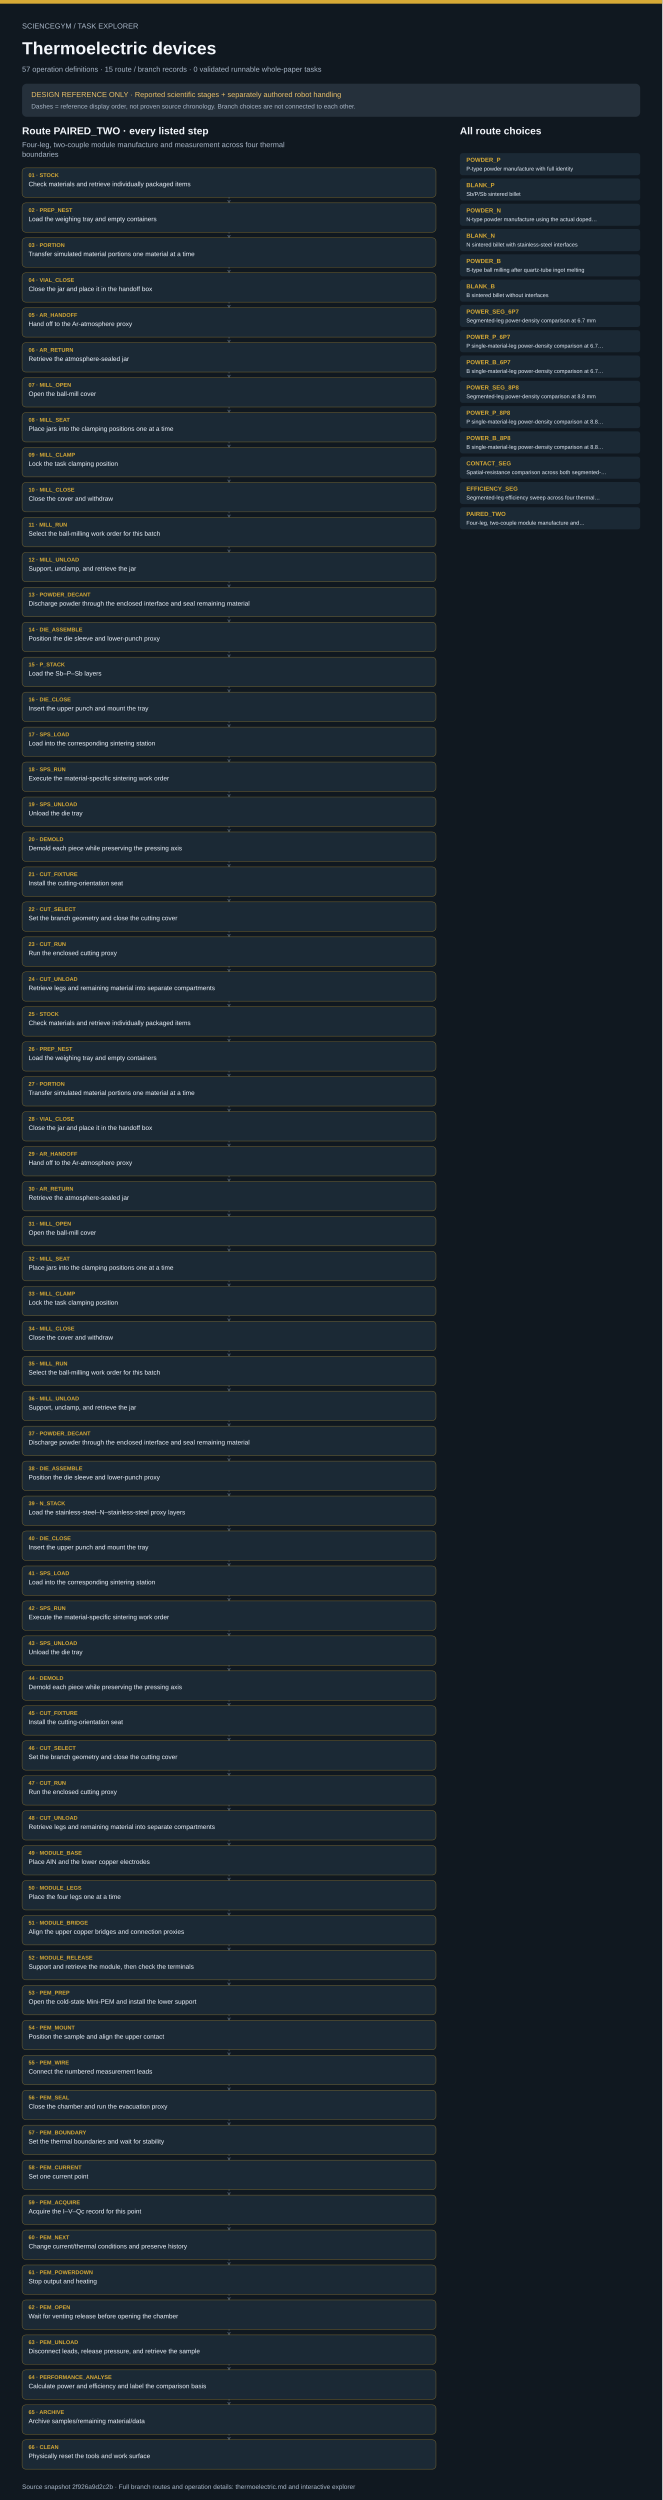
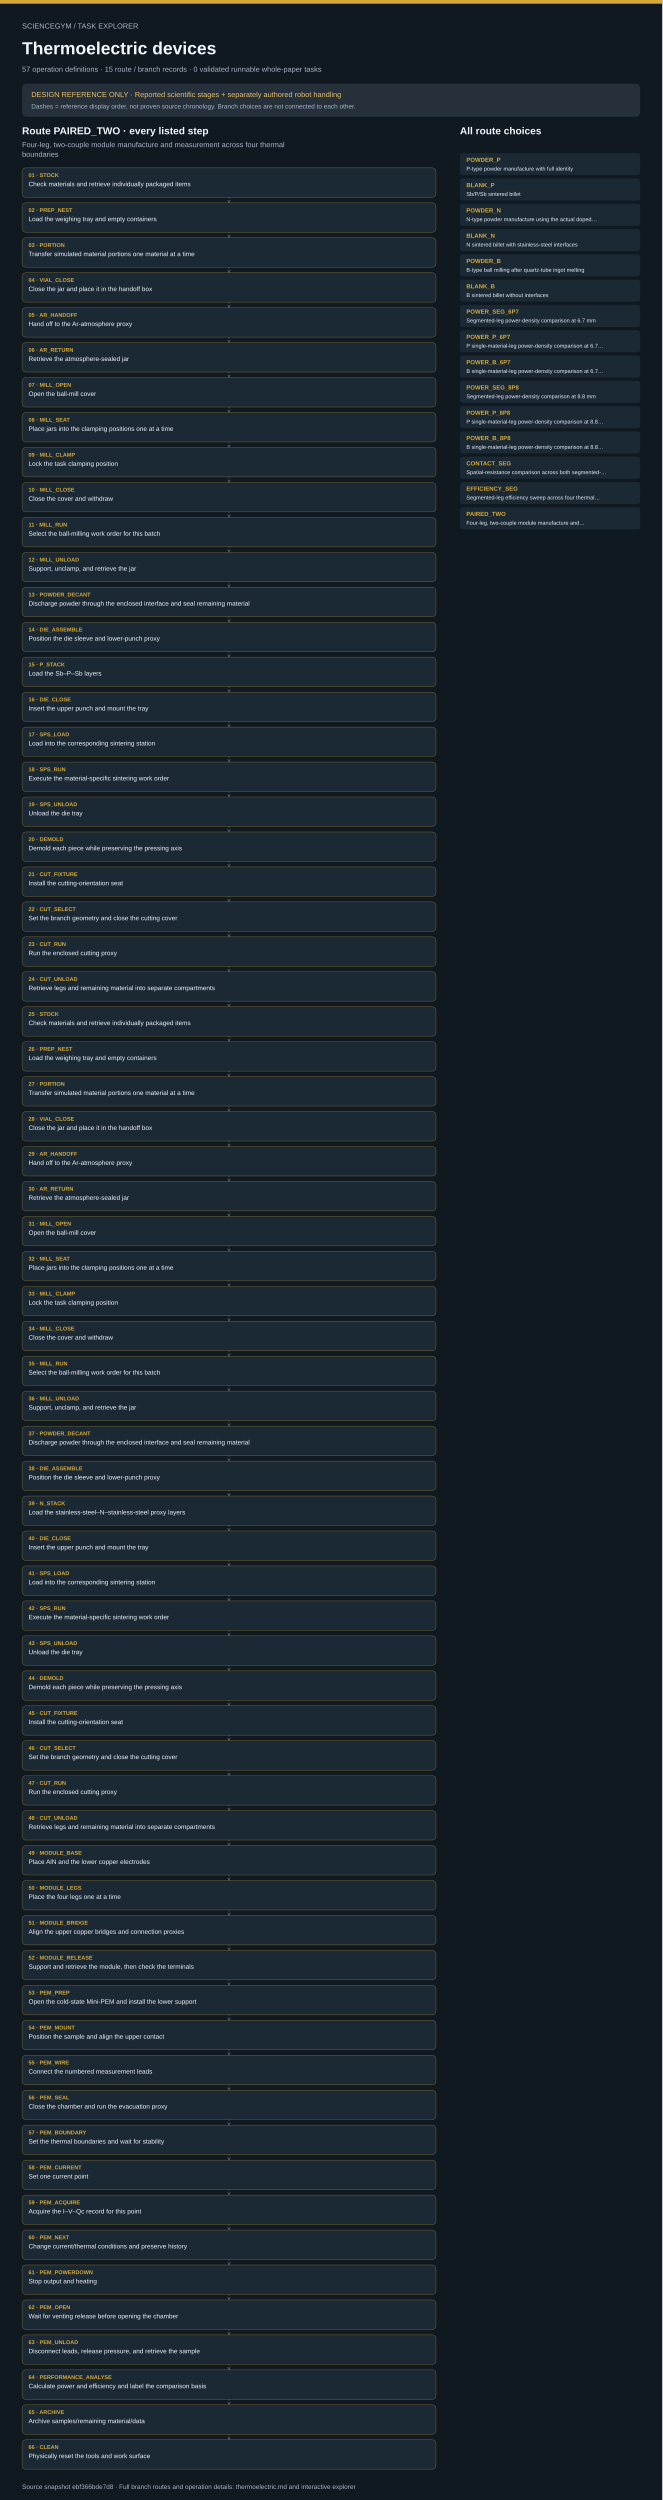
<svg xmlns="http://www.w3.org/2000/svg" width="1440" height="5436" viewBox="0 0 1440 5436" role="img" aria-labelledby="title desc">
  <defs>
    <marker id="arrow" markerWidth="8" markerHeight="8" refX="6" refY="3" orient="auto">
      <path d="M0,0 L6,3 L0,6" fill="none" stroke="#708399" />
    </marker>
  </defs>
  <style>text{font-family:Arial,sans-serif} .muted{fill:#a9b7c8;font-size:16px}.title{fill:#f4f7fc;font-weight:700}.small{fill:#a9b7c8;font-size:14px}</style>
  <rect width="1440" height="5436" fill="#101820" />
  <rect x="0" y="0" width="1440" height="8" fill="#d7aa36" />
  <text font-family="Arial, sans-serif" x="48" y="62" fill="#a9b7c8" font-size="16">SCIENCEGYM / TASK EXPLORER</text>
  <text font-family="Arial, sans-serif" x="48" y="118" font-size="38" fill="#f4f7fc" font-weight="700">Thermoelectric devices</text>
  <text font-family="Arial, sans-serif" x="48" y="156" fill="#a9b7c8" font-size="16">57 operation definitions · 15 route / branch records · 0 validated runnable whole-paper tasks</text>
  <rect x="48" y="182" width="1344" height="72" rx="10" fill="#25303b" />
  <text font-family="Arial, sans-serif" x="68" y="211" fill="#e8bf69" font-size="16">DESIGN REFERENCE ONLY · Reported scientific stages + separately authored robot handling</text>
  <text font-family="Arial, sans-serif" x="68" y="236" fill="#a9b7c8" font-size="14">Dashes = reference display order, not proven source chronology. Branch choices are not connected to each other.</text>
  <text font-family="Arial, sans-serif" x="48" y="292" fill="#f4f7fc" font-weight="700" font-size="22">Route PAIRED_TWO · every listed step</text>
  <text font-family="Arial, sans-serif" x="48" y="320" fill="#a9b7c8" font-size="16">Four-leg, two-couple module manufacture and measurement across four thermal</text>
  <text font-family="Arial, sans-serif" x="48" y="341" fill="#a9b7c8" font-size="16">boundaries</text>
  <text font-family="Arial, sans-serif" x="1000" y="292" fill="#f4f7fc" font-weight="700" font-size="22">All route choices</text>
  <rect x="1000" y="333" width="392" height="48" rx="6" fill="#1b2935" />
  <text font-family="Arial, sans-serif" x="1014" y="352" fill="#d7aa36" font-size="13" font-weight="700">POWDER_P</text>
  <text font-family="Arial, sans-serif" x="1014" y="371" fill="#e4ecf7" font-size="12">P-type powder manufacture with full identity</text>
  <rect x="1000" y="388" width="392" height="48" rx="6" fill="#1b2935" />
  <text font-family="Arial, sans-serif" x="1014" y="407" fill="#d7aa36" font-size="13" font-weight="700">BLANK_P</text>
  <text font-family="Arial, sans-serif" x="1014" y="426" fill="#e4ecf7" font-size="12">Sb/P/Sb sintered billet</text>
  <rect x="1000" y="443" width="392" height="48" rx="6" fill="#1b2935" />
  <text font-family="Arial, sans-serif" x="1014" y="462" fill="#d7aa36" font-size="13" font-weight="700">POWDER_N</text>
  <text font-family="Arial, sans-serif" x="1014" y="481" fill="#e4ecf7" font-size="12">N-type powder manufacture using the actual doped…</text>
  <rect x="1000" y="498" width="392" height="48" rx="6" fill="#1b2935" />
  <text font-family="Arial, sans-serif" x="1014" y="517" fill="#d7aa36" font-size="13" font-weight="700">BLANK_N</text>
  <text font-family="Arial, sans-serif" x="1014" y="536" fill="#e4ecf7" font-size="12">N sintered billet with stainless-steel interfaces</text>
  <rect x="1000" y="553" width="392" height="48" rx="6" fill="#1b2935" />
  <text font-family="Arial, sans-serif" x="1014" y="572" fill="#d7aa36" font-size="13" font-weight="700">POWDER_B</text>
  <text font-family="Arial, sans-serif" x="1014" y="591" fill="#e4ecf7" font-size="12">B-type ball milling after quartz-tube ingot melting</text>
  <rect x="1000" y="608" width="392" height="48" rx="6" fill="#1b2935" />
  <text font-family="Arial, sans-serif" x="1014" y="627" fill="#d7aa36" font-size="13" font-weight="700">BLANK_B</text>
  <text font-family="Arial, sans-serif" x="1014" y="646" fill="#e4ecf7" font-size="12">B sintered billet without interfaces</text>
  <rect x="1000" y="663" width="392" height="48" rx="6" fill="#1b2935" />
  <text font-family="Arial, sans-serif" x="1014" y="682" fill="#d7aa36" font-size="13" font-weight="700">POWER_SEG_6P7</text>
  <text font-family="Arial, sans-serif" x="1014" y="701" fill="#e4ecf7" font-size="12">Segmented-leg power-density comparison at 6.7 mm</text>
  <rect x="1000" y="718" width="392" height="48" rx="6" fill="#1b2935" />
  <text font-family="Arial, sans-serif" x="1014" y="737" fill="#d7aa36" font-size="13" font-weight="700">POWER_P_6P7</text>
  <text font-family="Arial, sans-serif" x="1014" y="756" fill="#e4ecf7" font-size="12">P single-material-leg power-density comparison at 6.7…</text>
  <rect x="1000" y="773" width="392" height="48" rx="6" fill="#1b2935" />
  <text font-family="Arial, sans-serif" x="1014" y="792" fill="#d7aa36" font-size="13" font-weight="700">POWER_B_6P7</text>
  <text font-family="Arial, sans-serif" x="1014" y="811" fill="#e4ecf7" font-size="12">B single-material-leg power-density comparison at 6.7…</text>
  <rect x="1000" y="828" width="392" height="48" rx="6" fill="#1b2935" />
  <text font-family="Arial, sans-serif" x="1014" y="847" fill="#d7aa36" font-size="13" font-weight="700">POWER_SEG_8P8</text>
  <text font-family="Arial, sans-serif" x="1014" y="866" fill="#e4ecf7" font-size="12">Segmented-leg power-density comparison at 8.8 mm</text>
  <rect x="1000" y="883" width="392" height="48" rx="6" fill="#1b2935" />
  <text font-family="Arial, sans-serif" x="1014" y="902" fill="#d7aa36" font-size="13" font-weight="700">POWER_P_8P8</text>
  <text font-family="Arial, sans-serif" x="1014" y="921" fill="#e4ecf7" font-size="12">P single-material-leg power-density comparison at 8.8…</text>
  <rect x="1000" y="938" width="392" height="48" rx="6" fill="#1b2935" />
  <text font-family="Arial, sans-serif" x="1014" y="957" fill="#d7aa36" font-size="13" font-weight="700">POWER_B_8P8</text>
  <text font-family="Arial, sans-serif" x="1014" y="976" fill="#e4ecf7" font-size="12">B single-material-leg power-density comparison at 8.8…</text>
  <rect x="1000" y="993" width="392" height="48" rx="6" fill="#1b2935" />
  <text font-family="Arial, sans-serif" x="1014" y="1012" fill="#d7aa36" font-size="13" font-weight="700">CONTACT_SEG</text>
  <text font-family="Arial, sans-serif" x="1014" y="1031" fill="#e4ecf7" font-size="12">Spatial-resistance comparison across both segmented-…</text>
  <rect x="1000" y="1048" width="392" height="48" rx="6" fill="#1b2935" />
  <text font-family="Arial, sans-serif" x="1014" y="1067" fill="#d7aa36" font-size="13" font-weight="700">EFFICIENCY_SEG</text>
  <text font-family="Arial, sans-serif" x="1014" y="1086" fill="#e4ecf7" font-size="12">Segmented-leg efficiency sweep across four thermal…</text>
  <rect x="1000" y="1103" width="392" height="48" rx="6" fill="#1b2935" />
  <text font-family="Arial, sans-serif" x="1014" y="1122" fill="#d7aa36" font-size="13" font-weight="700">PAIRED_TWO</text>
  <text font-family="Arial, sans-serif" x="1014" y="1141" fill="#e4ecf7" font-size="12">Four-leg, two-couple module manufacture and…</text>
  <rect x="48" y="365" width="900" height="64" rx="8" fill="#1b2935" stroke="#d7aa36" stroke-opacity=".5" />
  <text font-family="Arial, sans-serif" x="62" y="385" fill="#d7aa36" font-size="12" font-weight="700">01 · STOCK</text>
  <text font-family="Arial, sans-serif" x="62" y="405" fill="#edf3fc" font-size="14">Check materials and retrieve individually packaged items</text>
  <path d="M498,429v12" stroke="#708399" stroke-dasharray="3 3" marker-end="url(#arrow)" />
  <rect x="48" y="441" width="900" height="64" rx="8" fill="#1b2935" stroke="#d7aa36" stroke-opacity=".5" />
  <text font-family="Arial, sans-serif" x="62" y="461" fill="#d7aa36" font-size="12" font-weight="700">02 · PREP_NEST</text>
  <text font-family="Arial, sans-serif" x="62" y="481" fill="#edf3fc" font-size="14">Load the weighing tray and empty containers</text>
  <path d="M498,505v12" stroke="#708399" stroke-dasharray="3 3" marker-end="url(#arrow)" />
  <rect x="48" y="517" width="900" height="64" rx="8" fill="#1b2935" stroke="#d7aa36" stroke-opacity=".5" />
  <text font-family="Arial, sans-serif" x="62" y="537" fill="#d7aa36" font-size="12" font-weight="700">03 · PORTION</text>
  <text font-family="Arial, sans-serif" x="62" y="557" fill="#edf3fc" font-size="14">Transfer simulated material portions one material at a time</text>
  <path d="M498,581v12" stroke="#708399" stroke-dasharray="3 3" marker-end="url(#arrow)" />
  <rect x="48" y="593" width="900" height="64" rx="8" fill="#1b2935" stroke="#d7aa36" stroke-opacity=".5" />
  <text font-family="Arial, sans-serif" x="62" y="613" fill="#d7aa36" font-size="12" font-weight="700">04 · VIAL_CLOSE</text>
  <text font-family="Arial, sans-serif" x="62" y="633" fill="#edf3fc" font-size="14">Close the jar and place it in the handoff box</text>
  <path d="M498,657v12" stroke="#708399" stroke-dasharray="3 3" marker-end="url(#arrow)" />
  <rect x="48" y="669" width="900" height="64" rx="8" fill="#1b2935" stroke="#d7aa36" stroke-opacity=".5" />
  <text font-family="Arial, sans-serif" x="62" y="689" fill="#d7aa36" font-size="12" font-weight="700">05 · AR_HANDOFF</text>
  <text font-family="Arial, sans-serif" x="62" y="709" fill="#edf3fc" font-size="14">Hand off to the Ar-atmosphere proxy</text>
  <path d="M498,733v12" stroke="#708399" stroke-dasharray="3 3" marker-end="url(#arrow)" />
  <rect x="48" y="745" width="900" height="64" rx="8" fill="#1b2935" stroke="#d7aa36" stroke-opacity=".5" />
  <text font-family="Arial, sans-serif" x="62" y="765" fill="#d7aa36" font-size="12" font-weight="700">06 · AR_RETURN</text>
  <text font-family="Arial, sans-serif" x="62" y="785" fill="#edf3fc" font-size="14">Retrieve the atmosphere-sealed jar</text>
  <path d="M498,809v12" stroke="#708399" stroke-dasharray="3 3" marker-end="url(#arrow)" />
  <rect x="48" y="821" width="900" height="64" rx="8" fill="#1b2935" stroke="#d7aa36" stroke-opacity=".5" />
  <text font-family="Arial, sans-serif" x="62" y="841" fill="#d7aa36" font-size="12" font-weight="700">07 · MILL_OPEN</text>
  <text font-family="Arial, sans-serif" x="62" y="861" fill="#edf3fc" font-size="14">Open the ball-mill cover</text>
  <path d="M498,885v12" stroke="#708399" stroke-dasharray="3 3" marker-end="url(#arrow)" />
  <rect x="48" y="897" width="900" height="64" rx="8" fill="#1b2935" stroke="#d7aa36" stroke-opacity=".5" />
  <text font-family="Arial, sans-serif" x="62" y="917" fill="#d7aa36" font-size="12" font-weight="700">08 · MILL_SEAT</text>
  <text font-family="Arial, sans-serif" x="62" y="937" fill="#edf3fc" font-size="14">Place jars into the clamping positions one at a time</text>
  <path d="M498,961v12" stroke="#708399" stroke-dasharray="3 3" marker-end="url(#arrow)" />
  <rect x="48" y="973" width="900" height="64" rx="8" fill="#1b2935" stroke="#d7aa36" stroke-opacity=".5" />
  <text font-family="Arial, sans-serif" x="62" y="993" fill="#d7aa36" font-size="12" font-weight="700">09 · MILL_CLAMP</text>
  <text font-family="Arial, sans-serif" x="62" y="1013" fill="#edf3fc" font-size="14">Lock the task clamping position</text>
  <path d="M498,1037v12" stroke="#708399" stroke-dasharray="3 3" marker-end="url(#arrow)" />
  <rect x="48" y="1049" width="900" height="64" rx="8" fill="#1b2935" stroke="#d7aa36" stroke-opacity=".5" />
  <text font-family="Arial, sans-serif" x="62" y="1069" fill="#d7aa36" font-size="12" font-weight="700">10 · MILL_CLOSE</text>
  <text font-family="Arial, sans-serif" x="62" y="1089" fill="#edf3fc" font-size="14">Close the cover and withdraw</text>
  <path d="M498,1113v12" stroke="#708399" stroke-dasharray="3 3" marker-end="url(#arrow)" />
  <rect x="48" y="1125" width="900" height="64" rx="8" fill="#1b2935" stroke="#d7aa36" stroke-opacity=".5" />
  <text font-family="Arial, sans-serif" x="62" y="1145" fill="#d7aa36" font-size="12" font-weight="700">11 · MILL_RUN</text>
  <text font-family="Arial, sans-serif" x="62" y="1165" fill="#edf3fc" font-size="14">Select the ball-milling work order for this batch</text>
  <path d="M498,1189v12" stroke="#708399" stroke-dasharray="3 3" marker-end="url(#arrow)" />
  <rect x="48" y="1201" width="900" height="64" rx="8" fill="#1b2935" stroke="#d7aa36" stroke-opacity=".5" />
  <text font-family="Arial, sans-serif" x="62" y="1221" fill="#d7aa36" font-size="12" font-weight="700">12 · MILL_UNLOAD</text>
  <text font-family="Arial, sans-serif" x="62" y="1241" fill="#edf3fc" font-size="14">Support, unclamp, and retrieve the jar</text>
  <path d="M498,1265v12" stroke="#708399" stroke-dasharray="3 3" marker-end="url(#arrow)" />
  <rect x="48" y="1277" width="900" height="64" rx="8" fill="#1b2935" stroke="#d7aa36" stroke-opacity=".5" />
  <text font-family="Arial, sans-serif" x="62" y="1297" fill="#d7aa36" font-size="12" font-weight="700">13 · POWDER_DECANT</text>
  <text font-family="Arial, sans-serif" x="62" y="1317" fill="#edf3fc" font-size="14">Discharge powder through the enclosed interface and seal remaining material</text>
  <path d="M498,1341v12" stroke="#708399" stroke-dasharray="3 3" marker-end="url(#arrow)" />
  <rect x="48" y="1353" width="900" height="64" rx="8" fill="#1b2935" stroke="#d7aa36" stroke-opacity=".5" />
  <text font-family="Arial, sans-serif" x="62" y="1373" fill="#d7aa36" font-size="12" font-weight="700">14 · DIE_ASSEMBLE</text>
  <text font-family="Arial, sans-serif" x="62" y="1393" fill="#edf3fc" font-size="14">Position the die sleeve and lower-punch proxy</text>
  <path d="M498,1417v12" stroke="#708399" stroke-dasharray="3 3" marker-end="url(#arrow)" />
  <rect x="48" y="1429" width="900" height="64" rx="8" fill="#1b2935" stroke="#d7aa36" stroke-opacity=".5" />
  <text font-family="Arial, sans-serif" x="62" y="1449" fill="#d7aa36" font-size="12" font-weight="700">15 · P_STACK</text>
  <text font-family="Arial, sans-serif" x="62" y="1469" fill="#edf3fc" font-size="14">Load the Sb–P–Sb layers</text>
  <path d="M498,1493v12" stroke="#708399" stroke-dasharray="3 3" marker-end="url(#arrow)" />
  <rect x="48" y="1505" width="900" height="64" rx="8" fill="#1b2935" stroke="#d7aa36" stroke-opacity=".5" />
  <text font-family="Arial, sans-serif" x="62" y="1525" fill="#d7aa36" font-size="12" font-weight="700">16 · DIE_CLOSE</text>
  <text font-family="Arial, sans-serif" x="62" y="1545" fill="#edf3fc" font-size="14">Insert the upper punch and mount the tray</text>
  <path d="M498,1569v12" stroke="#708399" stroke-dasharray="3 3" marker-end="url(#arrow)" />
  <rect x="48" y="1581" width="900" height="64" rx="8" fill="#1b2935" stroke="#d7aa36" stroke-opacity=".5" />
  <text font-family="Arial, sans-serif" x="62" y="1601" fill="#d7aa36" font-size="12" font-weight="700">17 · SPS_LOAD</text>
  <text font-family="Arial, sans-serif" x="62" y="1621" fill="#edf3fc" font-size="14">Load into the corresponding sintering station</text>
  <path d="M498,1645v12" stroke="#708399" stroke-dasharray="3 3" marker-end="url(#arrow)" />
  <rect x="48" y="1657" width="900" height="64" rx="8" fill="#1b2935" stroke="#d7aa36" stroke-opacity=".5" />
  <text font-family="Arial, sans-serif" x="62" y="1677" fill="#d7aa36" font-size="12" font-weight="700">18 · SPS_RUN</text>
  <text font-family="Arial, sans-serif" x="62" y="1697" fill="#edf3fc" font-size="14">Execute the material-specific sintering work order</text>
  <path d="M498,1721v12" stroke="#708399" stroke-dasharray="3 3" marker-end="url(#arrow)" />
  <rect x="48" y="1733" width="900" height="64" rx="8" fill="#1b2935" stroke="#d7aa36" stroke-opacity=".5" />
  <text font-family="Arial, sans-serif" x="62" y="1753" fill="#d7aa36" font-size="12" font-weight="700">19 · SPS_UNLOAD</text>
  <text font-family="Arial, sans-serif" x="62" y="1773" fill="#edf3fc" font-size="14">Unload the die tray</text>
  <path d="M498,1797v12" stroke="#708399" stroke-dasharray="3 3" marker-end="url(#arrow)" />
  <rect x="48" y="1809" width="900" height="64" rx="8" fill="#1b2935" stroke="#d7aa36" stroke-opacity=".5" />
  <text font-family="Arial, sans-serif" x="62" y="1829" fill="#d7aa36" font-size="12" font-weight="700">20 · DEMOLD</text>
  <text font-family="Arial, sans-serif" x="62" y="1849" fill="#edf3fc" font-size="14">Demold each piece while preserving the pressing axis</text>
  <path d="M498,1873v12" stroke="#708399" stroke-dasharray="3 3" marker-end="url(#arrow)" />
  <rect x="48" y="1885" width="900" height="64" rx="8" fill="#1b2935" stroke="#d7aa36" stroke-opacity=".5" />
  <text font-family="Arial, sans-serif" x="62" y="1905" fill="#d7aa36" font-size="12" font-weight="700">21 · CUT_FIXTURE</text>
  <text font-family="Arial, sans-serif" x="62" y="1925" fill="#edf3fc" font-size="14">Install the cutting-orientation seat</text>
  <path d="M498,1949v12" stroke="#708399" stroke-dasharray="3 3" marker-end="url(#arrow)" />
  <rect x="48" y="1961" width="900" height="64" rx="8" fill="#1b2935" stroke="#d7aa36" stroke-opacity=".5" />
  <text font-family="Arial, sans-serif" x="62" y="1981" fill="#d7aa36" font-size="12" font-weight="700">22 · CUT_SELECT</text>
  <text font-family="Arial, sans-serif" x="62" y="2001" fill="#edf3fc" font-size="14">Set the branch geometry and close the cutting cover</text>
  <path d="M498,2025v12" stroke="#708399" stroke-dasharray="3 3" marker-end="url(#arrow)" />
  <rect x="48" y="2037" width="900" height="64" rx="8" fill="#1b2935" stroke="#d7aa36" stroke-opacity=".5" />
  <text font-family="Arial, sans-serif" x="62" y="2057" fill="#d7aa36" font-size="12" font-weight="700">23 · CUT_RUN</text>
  <text font-family="Arial, sans-serif" x="62" y="2077" fill="#edf3fc" font-size="14">Run the enclosed cutting proxy</text>
  <path d="M498,2101v12" stroke="#708399" stroke-dasharray="3 3" marker-end="url(#arrow)" />
  <rect x="48" y="2113" width="900" height="64" rx="8" fill="#1b2935" stroke="#d7aa36" stroke-opacity=".5" />
  <text font-family="Arial, sans-serif" x="62" y="2133" fill="#d7aa36" font-size="12" font-weight="700">24 · CUT_UNLOAD</text>
  <text font-family="Arial, sans-serif" x="62" y="2153" fill="#edf3fc" font-size="14">Retrieve legs and remaining material into separate compartments</text>
  <path d="M498,2177v12" stroke="#708399" stroke-dasharray="3 3" marker-end="url(#arrow)" />
  <rect x="48" y="2189" width="900" height="64" rx="8" fill="#1b2935" stroke="#d7aa36" stroke-opacity=".5" />
  <text font-family="Arial, sans-serif" x="62" y="2209" fill="#d7aa36" font-size="12" font-weight="700">25 · STOCK</text>
  <text font-family="Arial, sans-serif" x="62" y="2229" fill="#edf3fc" font-size="14">Check materials and retrieve individually packaged items</text>
  <path d="M498,2253v12" stroke="#708399" stroke-dasharray="3 3" marker-end="url(#arrow)" />
  <rect x="48" y="2265" width="900" height="64" rx="8" fill="#1b2935" stroke="#d7aa36" stroke-opacity=".5" />
  <text font-family="Arial, sans-serif" x="62" y="2285" fill="#d7aa36" font-size="12" font-weight="700">26 · PREP_NEST</text>
  <text font-family="Arial, sans-serif" x="62" y="2305" fill="#edf3fc" font-size="14">Load the weighing tray and empty containers</text>
  <path d="M498,2329v12" stroke="#708399" stroke-dasharray="3 3" marker-end="url(#arrow)" />
  <rect x="48" y="2341" width="900" height="64" rx="8" fill="#1b2935" stroke="#d7aa36" stroke-opacity=".5" />
  <text font-family="Arial, sans-serif" x="62" y="2361" fill="#d7aa36" font-size="12" font-weight="700">27 · PORTION</text>
  <text font-family="Arial, sans-serif" x="62" y="2381" fill="#edf3fc" font-size="14">Transfer simulated material portions one material at a time</text>
  <path d="M498,2405v12" stroke="#708399" stroke-dasharray="3 3" marker-end="url(#arrow)" />
  <rect x="48" y="2417" width="900" height="64" rx="8" fill="#1b2935" stroke="#d7aa36" stroke-opacity=".5" />
  <text font-family="Arial, sans-serif" x="62" y="2437" fill="#d7aa36" font-size="12" font-weight="700">28 · VIAL_CLOSE</text>
  <text font-family="Arial, sans-serif" x="62" y="2457" fill="#edf3fc" font-size="14">Close the jar and place it in the handoff box</text>
  <path d="M498,2481v12" stroke="#708399" stroke-dasharray="3 3" marker-end="url(#arrow)" />
  <rect x="48" y="2493" width="900" height="64" rx="8" fill="#1b2935" stroke="#d7aa36" stroke-opacity=".5" />
  <text font-family="Arial, sans-serif" x="62" y="2513" fill="#d7aa36" font-size="12" font-weight="700">29 · AR_HANDOFF</text>
  <text font-family="Arial, sans-serif" x="62" y="2533" fill="#edf3fc" font-size="14">Hand off to the Ar-atmosphere proxy</text>
  <path d="M498,2557v12" stroke="#708399" stroke-dasharray="3 3" marker-end="url(#arrow)" />
  <rect x="48" y="2569" width="900" height="64" rx="8" fill="#1b2935" stroke="#d7aa36" stroke-opacity=".5" />
  <text font-family="Arial, sans-serif" x="62" y="2589" fill="#d7aa36" font-size="12" font-weight="700">30 · AR_RETURN</text>
  <text font-family="Arial, sans-serif" x="62" y="2609" fill="#edf3fc" font-size="14">Retrieve the atmosphere-sealed jar</text>
  <path d="M498,2633v12" stroke="#708399" stroke-dasharray="3 3" marker-end="url(#arrow)" />
  <rect x="48" y="2645" width="900" height="64" rx="8" fill="#1b2935" stroke="#d7aa36" stroke-opacity=".5" />
  <text font-family="Arial, sans-serif" x="62" y="2665" fill="#d7aa36" font-size="12" font-weight="700">31 · MILL_OPEN</text>
  <text font-family="Arial, sans-serif" x="62" y="2685" fill="#edf3fc" font-size="14">Open the ball-mill cover</text>
  <path d="M498,2709v12" stroke="#708399" stroke-dasharray="3 3" marker-end="url(#arrow)" />
  <rect x="48" y="2721" width="900" height="64" rx="8" fill="#1b2935" stroke="#d7aa36" stroke-opacity=".5" />
  <text font-family="Arial, sans-serif" x="62" y="2741" fill="#d7aa36" font-size="12" font-weight="700">32 · MILL_SEAT</text>
  <text font-family="Arial, sans-serif" x="62" y="2761" fill="#edf3fc" font-size="14">Place jars into the clamping positions one at a time</text>
  <path d="M498,2785v12" stroke="#708399" stroke-dasharray="3 3" marker-end="url(#arrow)" />
  <rect x="48" y="2797" width="900" height="64" rx="8" fill="#1b2935" stroke="#d7aa36" stroke-opacity=".5" />
  <text font-family="Arial, sans-serif" x="62" y="2817" fill="#d7aa36" font-size="12" font-weight="700">33 · MILL_CLAMP</text>
  <text font-family="Arial, sans-serif" x="62" y="2837" fill="#edf3fc" font-size="14">Lock the task clamping position</text>
  <path d="M498,2861v12" stroke="#708399" stroke-dasharray="3 3" marker-end="url(#arrow)" />
  <rect x="48" y="2873" width="900" height="64" rx="8" fill="#1b2935" stroke="#d7aa36" stroke-opacity=".5" />
  <text font-family="Arial, sans-serif" x="62" y="2893" fill="#d7aa36" font-size="12" font-weight="700">34 · MILL_CLOSE</text>
  <text font-family="Arial, sans-serif" x="62" y="2913" fill="#edf3fc" font-size="14">Close the cover and withdraw</text>
  <path d="M498,2937v12" stroke="#708399" stroke-dasharray="3 3" marker-end="url(#arrow)" />
  <rect x="48" y="2949" width="900" height="64" rx="8" fill="#1b2935" stroke="#d7aa36" stroke-opacity=".5" />
  <text font-family="Arial, sans-serif" x="62" y="2969" fill="#d7aa36" font-size="12" font-weight="700">35 · MILL_RUN</text>
  <text font-family="Arial, sans-serif" x="62" y="2989" fill="#edf3fc" font-size="14">Select the ball-milling work order for this batch</text>
  <path d="M498,3013v12" stroke="#708399" stroke-dasharray="3 3" marker-end="url(#arrow)" />
  <rect x="48" y="3025" width="900" height="64" rx="8" fill="#1b2935" stroke="#d7aa36" stroke-opacity=".5" />
  <text font-family="Arial, sans-serif" x="62" y="3045" fill="#d7aa36" font-size="12" font-weight="700">36 · MILL_UNLOAD</text>
  <text font-family="Arial, sans-serif" x="62" y="3065" fill="#edf3fc" font-size="14">Support, unclamp, and retrieve the jar</text>
  <path d="M498,3089v12" stroke="#708399" stroke-dasharray="3 3" marker-end="url(#arrow)" />
  <rect x="48" y="3101" width="900" height="64" rx="8" fill="#1b2935" stroke="#d7aa36" stroke-opacity=".5" />
  <text font-family="Arial, sans-serif" x="62" y="3121" fill="#d7aa36" font-size="12" font-weight="700">37 · POWDER_DECANT</text>
  <text font-family="Arial, sans-serif" x="62" y="3141" fill="#edf3fc" font-size="14">Discharge powder through the enclosed interface and seal remaining material</text>
  <path d="M498,3165v12" stroke="#708399" stroke-dasharray="3 3" marker-end="url(#arrow)" />
  <rect x="48" y="3177" width="900" height="64" rx="8" fill="#1b2935" stroke="#d7aa36" stroke-opacity=".5" />
  <text font-family="Arial, sans-serif" x="62" y="3197" fill="#d7aa36" font-size="12" font-weight="700">38 · DIE_ASSEMBLE</text>
  <text font-family="Arial, sans-serif" x="62" y="3217" fill="#edf3fc" font-size="14">Position the die sleeve and lower-punch proxy</text>
  <path d="M498,3241v12" stroke="#708399" stroke-dasharray="3 3" marker-end="url(#arrow)" />
  <rect x="48" y="3253" width="900" height="64" rx="8" fill="#1b2935" stroke="#d7aa36" stroke-opacity=".5" />
  <text font-family="Arial, sans-serif" x="62" y="3273" fill="#d7aa36" font-size="12" font-weight="700">39 · N_STACK</text>
  <text font-family="Arial, sans-serif" x="62" y="3293" fill="#edf3fc" font-size="14">Load the stainless-steel–N–stainless-steel proxy layers</text>
  <path d="M498,3317v12" stroke="#708399" stroke-dasharray="3 3" marker-end="url(#arrow)" />
  <rect x="48" y="3329" width="900" height="64" rx="8" fill="#1b2935" stroke="#d7aa36" stroke-opacity=".5" />
  <text font-family="Arial, sans-serif" x="62" y="3349" fill="#d7aa36" font-size="12" font-weight="700">40 · DIE_CLOSE</text>
  <text font-family="Arial, sans-serif" x="62" y="3369" fill="#edf3fc" font-size="14">Insert the upper punch and mount the tray</text>
  <path d="M498,3393v12" stroke="#708399" stroke-dasharray="3 3" marker-end="url(#arrow)" />
  <rect x="48" y="3405" width="900" height="64" rx="8" fill="#1b2935" stroke="#d7aa36" stroke-opacity=".5" />
  <text font-family="Arial, sans-serif" x="62" y="3425" fill="#d7aa36" font-size="12" font-weight="700">41 · SPS_LOAD</text>
  <text font-family="Arial, sans-serif" x="62" y="3445" fill="#edf3fc" font-size="14">Load into the corresponding sintering station</text>
  <path d="M498,3469v12" stroke="#708399" stroke-dasharray="3 3" marker-end="url(#arrow)" />
  <rect x="48" y="3481" width="900" height="64" rx="8" fill="#1b2935" stroke="#d7aa36" stroke-opacity=".5" />
  <text font-family="Arial, sans-serif" x="62" y="3501" fill="#d7aa36" font-size="12" font-weight="700">42 · SPS_RUN</text>
  <text font-family="Arial, sans-serif" x="62" y="3521" fill="#edf3fc" font-size="14">Execute the material-specific sintering work order</text>
  <path d="M498,3545v12" stroke="#708399" stroke-dasharray="3 3" marker-end="url(#arrow)" />
  <rect x="48" y="3557" width="900" height="64" rx="8" fill="#1b2935" stroke="#d7aa36" stroke-opacity=".5" />
  <text font-family="Arial, sans-serif" x="62" y="3577" fill="#d7aa36" font-size="12" font-weight="700">43 · SPS_UNLOAD</text>
  <text font-family="Arial, sans-serif" x="62" y="3597" fill="#edf3fc" font-size="14">Unload the die tray</text>
  <path d="M498,3621v12" stroke="#708399" stroke-dasharray="3 3" marker-end="url(#arrow)" />
  <rect x="48" y="3633" width="900" height="64" rx="8" fill="#1b2935" stroke="#d7aa36" stroke-opacity=".5" />
  <text font-family="Arial, sans-serif" x="62" y="3653" fill="#d7aa36" font-size="12" font-weight="700">44 · DEMOLD</text>
  <text font-family="Arial, sans-serif" x="62" y="3673" fill="#edf3fc" font-size="14">Demold each piece while preserving the pressing axis</text>
  <path d="M498,3697v12" stroke="#708399" stroke-dasharray="3 3" marker-end="url(#arrow)" />
  <rect x="48" y="3709" width="900" height="64" rx="8" fill="#1b2935" stroke="#d7aa36" stroke-opacity=".5" />
  <text font-family="Arial, sans-serif" x="62" y="3729" fill="#d7aa36" font-size="12" font-weight="700">45 · CUT_FIXTURE</text>
  <text font-family="Arial, sans-serif" x="62" y="3749" fill="#edf3fc" font-size="14">Install the cutting-orientation seat</text>
  <path d="M498,3773v12" stroke="#708399" stroke-dasharray="3 3" marker-end="url(#arrow)" />
  <rect x="48" y="3785" width="900" height="64" rx="8" fill="#1b2935" stroke="#d7aa36" stroke-opacity=".5" />
  <text font-family="Arial, sans-serif" x="62" y="3805" fill="#d7aa36" font-size="12" font-weight="700">46 · CUT_SELECT</text>
  <text font-family="Arial, sans-serif" x="62" y="3825" fill="#edf3fc" font-size="14">Set the branch geometry and close the cutting cover</text>
  <path d="M498,3849v12" stroke="#708399" stroke-dasharray="3 3" marker-end="url(#arrow)" />
  <rect x="48" y="3861" width="900" height="64" rx="8" fill="#1b2935" stroke="#d7aa36" stroke-opacity=".5" />
  <text font-family="Arial, sans-serif" x="62" y="3881" fill="#d7aa36" font-size="12" font-weight="700">47 · CUT_RUN</text>
  <text font-family="Arial, sans-serif" x="62" y="3901" fill="#edf3fc" font-size="14">Run the enclosed cutting proxy</text>
  <path d="M498,3925v12" stroke="#708399" stroke-dasharray="3 3" marker-end="url(#arrow)" />
  <rect x="48" y="3937" width="900" height="64" rx="8" fill="#1b2935" stroke="#d7aa36" stroke-opacity=".5" />
  <text font-family="Arial, sans-serif" x="62" y="3957" fill="#d7aa36" font-size="12" font-weight="700">48 · CUT_UNLOAD</text>
  <text font-family="Arial, sans-serif" x="62" y="3977" fill="#edf3fc" font-size="14">Retrieve legs and remaining material into separate compartments</text>
  <path d="M498,4001v12" stroke="#708399" stroke-dasharray="3 3" marker-end="url(#arrow)" />
  <rect x="48" y="4013" width="900" height="64" rx="8" fill="#1b2935" stroke="#d7aa36" stroke-opacity=".5" />
  <text font-family="Arial, sans-serif" x="62" y="4033" fill="#d7aa36" font-size="12" font-weight="700">49 · MODULE_BASE</text>
  <text font-family="Arial, sans-serif" x="62" y="4053" fill="#edf3fc" font-size="14">Place AlN and the lower copper electrodes</text>
  <path d="M498,4077v12" stroke="#708399" stroke-dasharray="3 3" marker-end="url(#arrow)" />
  <rect x="48" y="4089" width="900" height="64" rx="8" fill="#1b2935" stroke="#d7aa36" stroke-opacity=".5" />
  <text font-family="Arial, sans-serif" x="62" y="4109" fill="#d7aa36" font-size="12" font-weight="700">50 · MODULE_LEGS</text>
  <text font-family="Arial, sans-serif" x="62" y="4129" fill="#edf3fc" font-size="14">Place the four legs one at a time</text>
  <path d="M498,4153v12" stroke="#708399" stroke-dasharray="3 3" marker-end="url(#arrow)" />
  <rect x="48" y="4165" width="900" height="64" rx="8" fill="#1b2935" stroke="#d7aa36" stroke-opacity=".5" />
  <text font-family="Arial, sans-serif" x="62" y="4185" fill="#d7aa36" font-size="12" font-weight="700">51 · MODULE_BRIDGE</text>
  <text font-family="Arial, sans-serif" x="62" y="4205" fill="#edf3fc" font-size="14">Align the upper copper bridges and connection proxies</text>
  <path d="M498,4229v12" stroke="#708399" stroke-dasharray="3 3" marker-end="url(#arrow)" />
  <rect x="48" y="4241" width="900" height="64" rx="8" fill="#1b2935" stroke="#d7aa36" stroke-opacity=".5" />
  <text font-family="Arial, sans-serif" x="62" y="4261" fill="#d7aa36" font-size="12" font-weight="700">52 · MODULE_RELEASE</text>
  <text font-family="Arial, sans-serif" x="62" y="4281" fill="#edf3fc" font-size="14">Support and retrieve the module, then check the terminals</text>
  <path d="M498,4305v12" stroke="#708399" stroke-dasharray="3 3" marker-end="url(#arrow)" />
  <rect x="48" y="4317" width="900" height="64" rx="8" fill="#1b2935" stroke="#d7aa36" stroke-opacity=".5" />
  <text font-family="Arial, sans-serif" x="62" y="4337" fill="#d7aa36" font-size="12" font-weight="700">53 · PEM_PREP</text>
  <text font-family="Arial, sans-serif" x="62" y="4357" fill="#edf3fc" font-size="14">Open the cold-state Mini-PEM and install the lower support</text>
  <path d="M498,4381v12" stroke="#708399" stroke-dasharray="3 3" marker-end="url(#arrow)" />
  <rect x="48" y="4393" width="900" height="64" rx="8" fill="#1b2935" stroke="#d7aa36" stroke-opacity=".5" />
  <text font-family="Arial, sans-serif" x="62" y="4413" fill="#d7aa36" font-size="12" font-weight="700">54 · PEM_MOUNT</text>
  <text font-family="Arial, sans-serif" x="62" y="4433" fill="#edf3fc" font-size="14">Position the sample and align the upper contact</text>
  <path d="M498,4457v12" stroke="#708399" stroke-dasharray="3 3" marker-end="url(#arrow)" />
  <rect x="48" y="4469" width="900" height="64" rx="8" fill="#1b2935" stroke="#d7aa36" stroke-opacity=".5" />
  <text font-family="Arial, sans-serif" x="62" y="4489" fill="#d7aa36" font-size="12" font-weight="700">55 · PEM_WIRE</text>
  <text font-family="Arial, sans-serif" x="62" y="4509" fill="#edf3fc" font-size="14">Connect the numbered measurement leads</text>
  <path d="M498,4533v12" stroke="#708399" stroke-dasharray="3 3" marker-end="url(#arrow)" />
  <rect x="48" y="4545" width="900" height="64" rx="8" fill="#1b2935" stroke="#d7aa36" stroke-opacity=".5" />
  <text font-family="Arial, sans-serif" x="62" y="4565" fill="#d7aa36" font-size="12" font-weight="700">56 · PEM_SEAL</text>
  <text font-family="Arial, sans-serif" x="62" y="4585" fill="#edf3fc" font-size="14">Close the chamber and run the evacuation proxy</text>
  <path d="M498,4609v12" stroke="#708399" stroke-dasharray="3 3" marker-end="url(#arrow)" />
  <rect x="48" y="4621" width="900" height="64" rx="8" fill="#1b2935" stroke="#d7aa36" stroke-opacity=".5" />
  <text font-family="Arial, sans-serif" x="62" y="4641" fill="#d7aa36" font-size="12" font-weight="700">57 · PEM_BOUNDARY</text>
  <text font-family="Arial, sans-serif" x="62" y="4661" fill="#edf3fc" font-size="14">Set the thermal boundaries and wait for stability</text>
  <path d="M498,4685v12" stroke="#708399" stroke-dasharray="3 3" marker-end="url(#arrow)" />
  <rect x="48" y="4697" width="900" height="64" rx="8" fill="#1b2935" stroke="#d7aa36" stroke-opacity=".5" />
  <text font-family="Arial, sans-serif" x="62" y="4717" fill="#d7aa36" font-size="12" font-weight="700">58 · PEM_CURRENT</text>
  <text font-family="Arial, sans-serif" x="62" y="4737" fill="#edf3fc" font-size="14">Set one current point</text>
  <path d="M498,4761v12" stroke="#708399" stroke-dasharray="3 3" marker-end="url(#arrow)" />
  <rect x="48" y="4773" width="900" height="64" rx="8" fill="#1b2935" stroke="#d7aa36" stroke-opacity=".5" />
  <text font-family="Arial, sans-serif" x="62" y="4793" fill="#d7aa36" font-size="12" font-weight="700">59 · PEM_ACQUIRE</text>
  <text font-family="Arial, sans-serif" x="62" y="4813" fill="#edf3fc" font-size="14">Acquire the I–V–Qc record for this point</text>
  <path d="M498,4837v12" stroke="#708399" stroke-dasharray="3 3" marker-end="url(#arrow)" />
  <rect x="48" y="4849" width="900" height="64" rx="8" fill="#1b2935" stroke="#d7aa36" stroke-opacity=".5" />
  <text font-family="Arial, sans-serif" x="62" y="4869" fill="#d7aa36" font-size="12" font-weight="700">60 · PEM_NEXT</text>
  <text font-family="Arial, sans-serif" x="62" y="4889" fill="#edf3fc" font-size="14">Change current/thermal conditions and preserve history</text>
  <path d="M498,4913v12" stroke="#708399" stroke-dasharray="3 3" marker-end="url(#arrow)" />
  <rect x="48" y="4925" width="900" height="64" rx="8" fill="#1b2935" stroke="#d7aa36" stroke-opacity=".5" />
  <text font-family="Arial, sans-serif" x="62" y="4945" fill="#d7aa36" font-size="12" font-weight="700">61 · PEM_POWERDOWN</text>
  <text font-family="Arial, sans-serif" x="62" y="4965" fill="#edf3fc" font-size="14">Stop output and heating</text>
  <path d="M498,4989v12" stroke="#708399" stroke-dasharray="3 3" marker-end="url(#arrow)" />
  <rect x="48" y="5001" width="900" height="64" rx="8" fill="#1b2935" stroke="#d7aa36" stroke-opacity=".5" />
  <text font-family="Arial, sans-serif" x="62" y="5021" fill="#d7aa36" font-size="12" font-weight="700">62 · PEM_OPEN</text>
  <text font-family="Arial, sans-serif" x="62" y="5041" fill="#edf3fc" font-size="14">Wait for venting release before opening the chamber</text>
  <path d="M498,5065v12" stroke="#708399" stroke-dasharray="3 3" marker-end="url(#arrow)" />
  <rect x="48" y="5077" width="900" height="64" rx="8" fill="#1b2935" stroke="#d7aa36" stroke-opacity=".5" />
  <text font-family="Arial, sans-serif" x="62" y="5097" fill="#d7aa36" font-size="12" font-weight="700">63 · PEM_UNLOAD</text>
  <text font-family="Arial, sans-serif" x="62" y="5117" fill="#edf3fc" font-size="14">Disconnect leads, release pressure, and retrieve the sample</text>
  <path d="M498,5141v12" stroke="#708399" stroke-dasharray="3 3" marker-end="url(#arrow)" />
  <rect x="48" y="5153" width="900" height="64" rx="8" fill="#1b2935" stroke="#d7aa36" stroke-opacity=".5" />
  <text font-family="Arial, sans-serif" x="62" y="5173" fill="#d7aa36" font-size="12" font-weight="700">64 · PERFORMANCE_ANALYSE</text>
  <text font-family="Arial, sans-serif" x="62" y="5193" fill="#edf3fc" font-size="14">Calculate power and efficiency and label the comparison basis</text>
  <path d="M498,5217v12" stroke="#708399" stroke-dasharray="3 3" marker-end="url(#arrow)" />
  <rect x="48" y="5229" width="900" height="64" rx="8" fill="#1b2935" stroke="#d7aa36" stroke-opacity=".5" />
  <text font-family="Arial, sans-serif" x="62" y="5249" fill="#d7aa36" font-size="12" font-weight="700">65 · ARCHIVE</text>
  <text font-family="Arial, sans-serif" x="62" y="5269" fill="#edf3fc" font-size="14">Archive samples/remaining material/data</text>
  <path d="M498,5293v12" stroke="#708399" stroke-dasharray="3 3" marker-end="url(#arrow)" />
  <rect x="48" y="5305" width="900" height="64" rx="8" fill="#1b2935" stroke="#d7aa36" stroke-opacity=".5" />
  <text font-family="Arial, sans-serif" x="62" y="5325" fill="#d7aa36" font-size="12" font-weight="700">66 · CLEAN</text>
  <text font-family="Arial, sans-serif" x="62" y="5345" fill="#edf3fc" font-size="14">Physically reset the tools and work surface</text>
-   <text font-family="Arial, sans-serif" x="48" y="5412" fill="#a9b7c8" font-size="14">Source snapshot 2f926a9d2c2b · Full branch routes and operation details: thermoelectric.md and interactive explorer</text>
+   <text font-family="Arial, sans-serif" x="48" y="5412" fill="#a9b7c8" font-size="14">Source snapshot ebf366bde7d8 · Full branch routes and operation details: thermoelectric.md and interactive explorer</text>
</svg>
